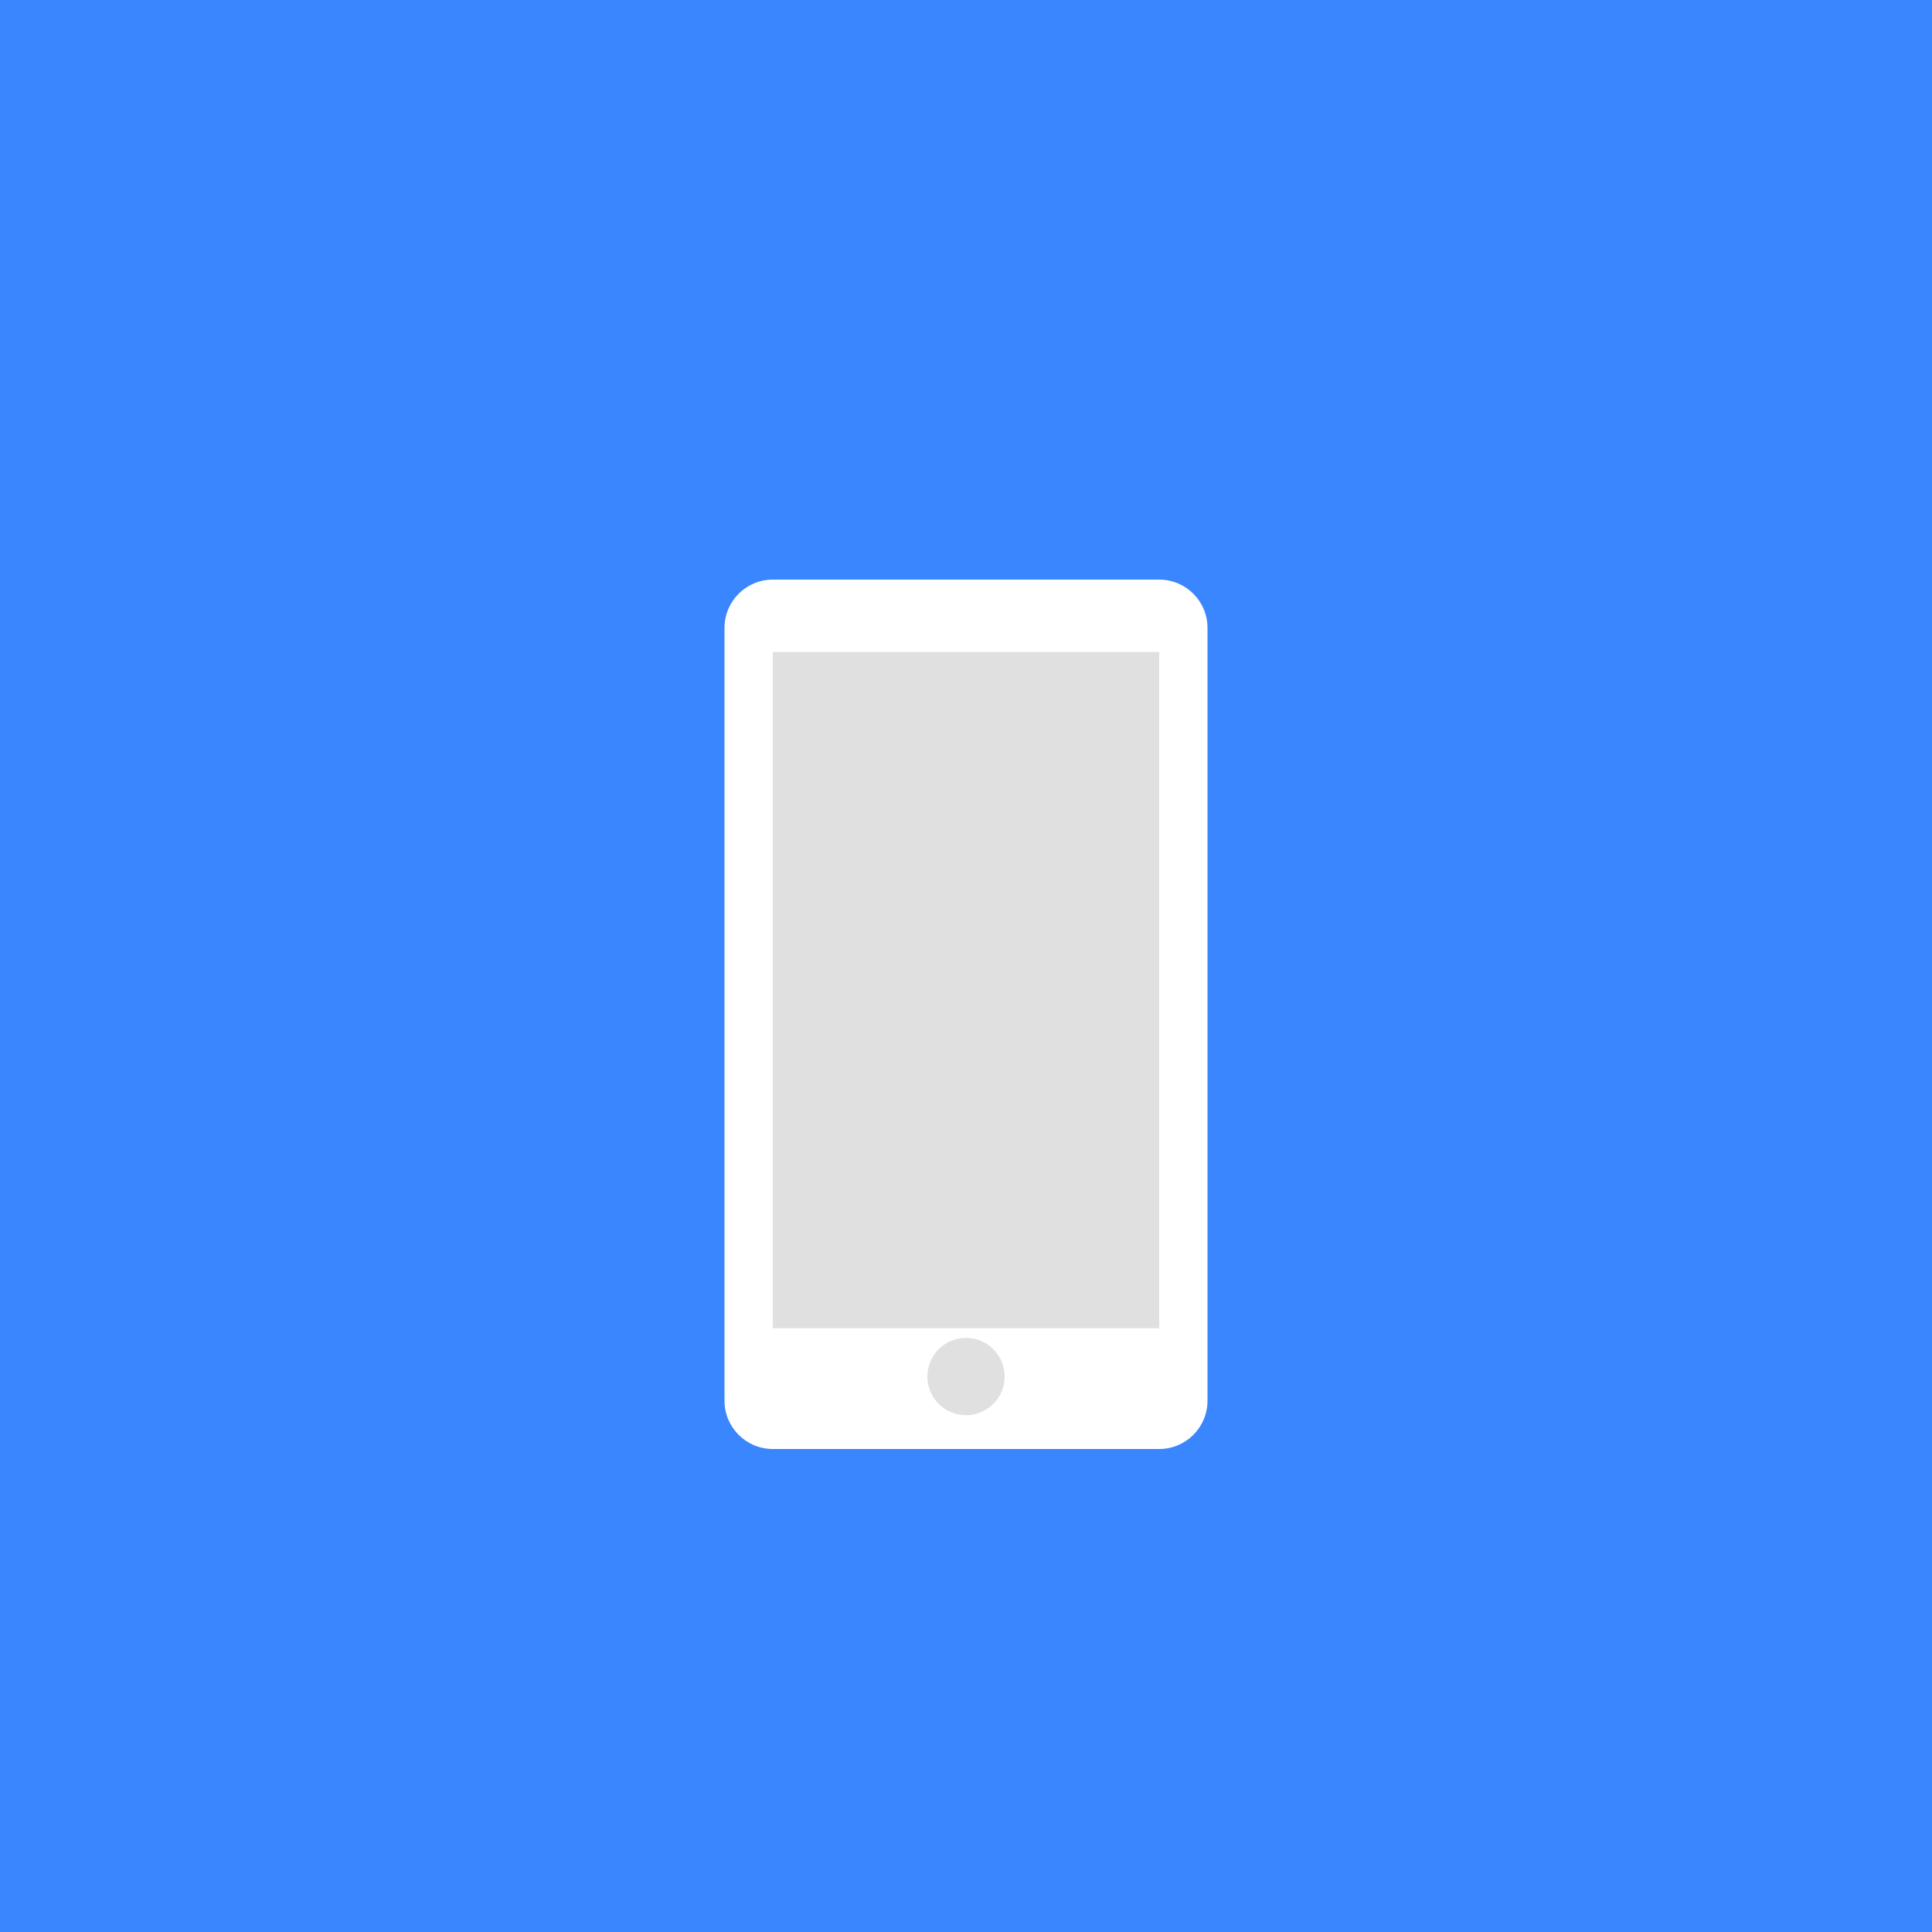
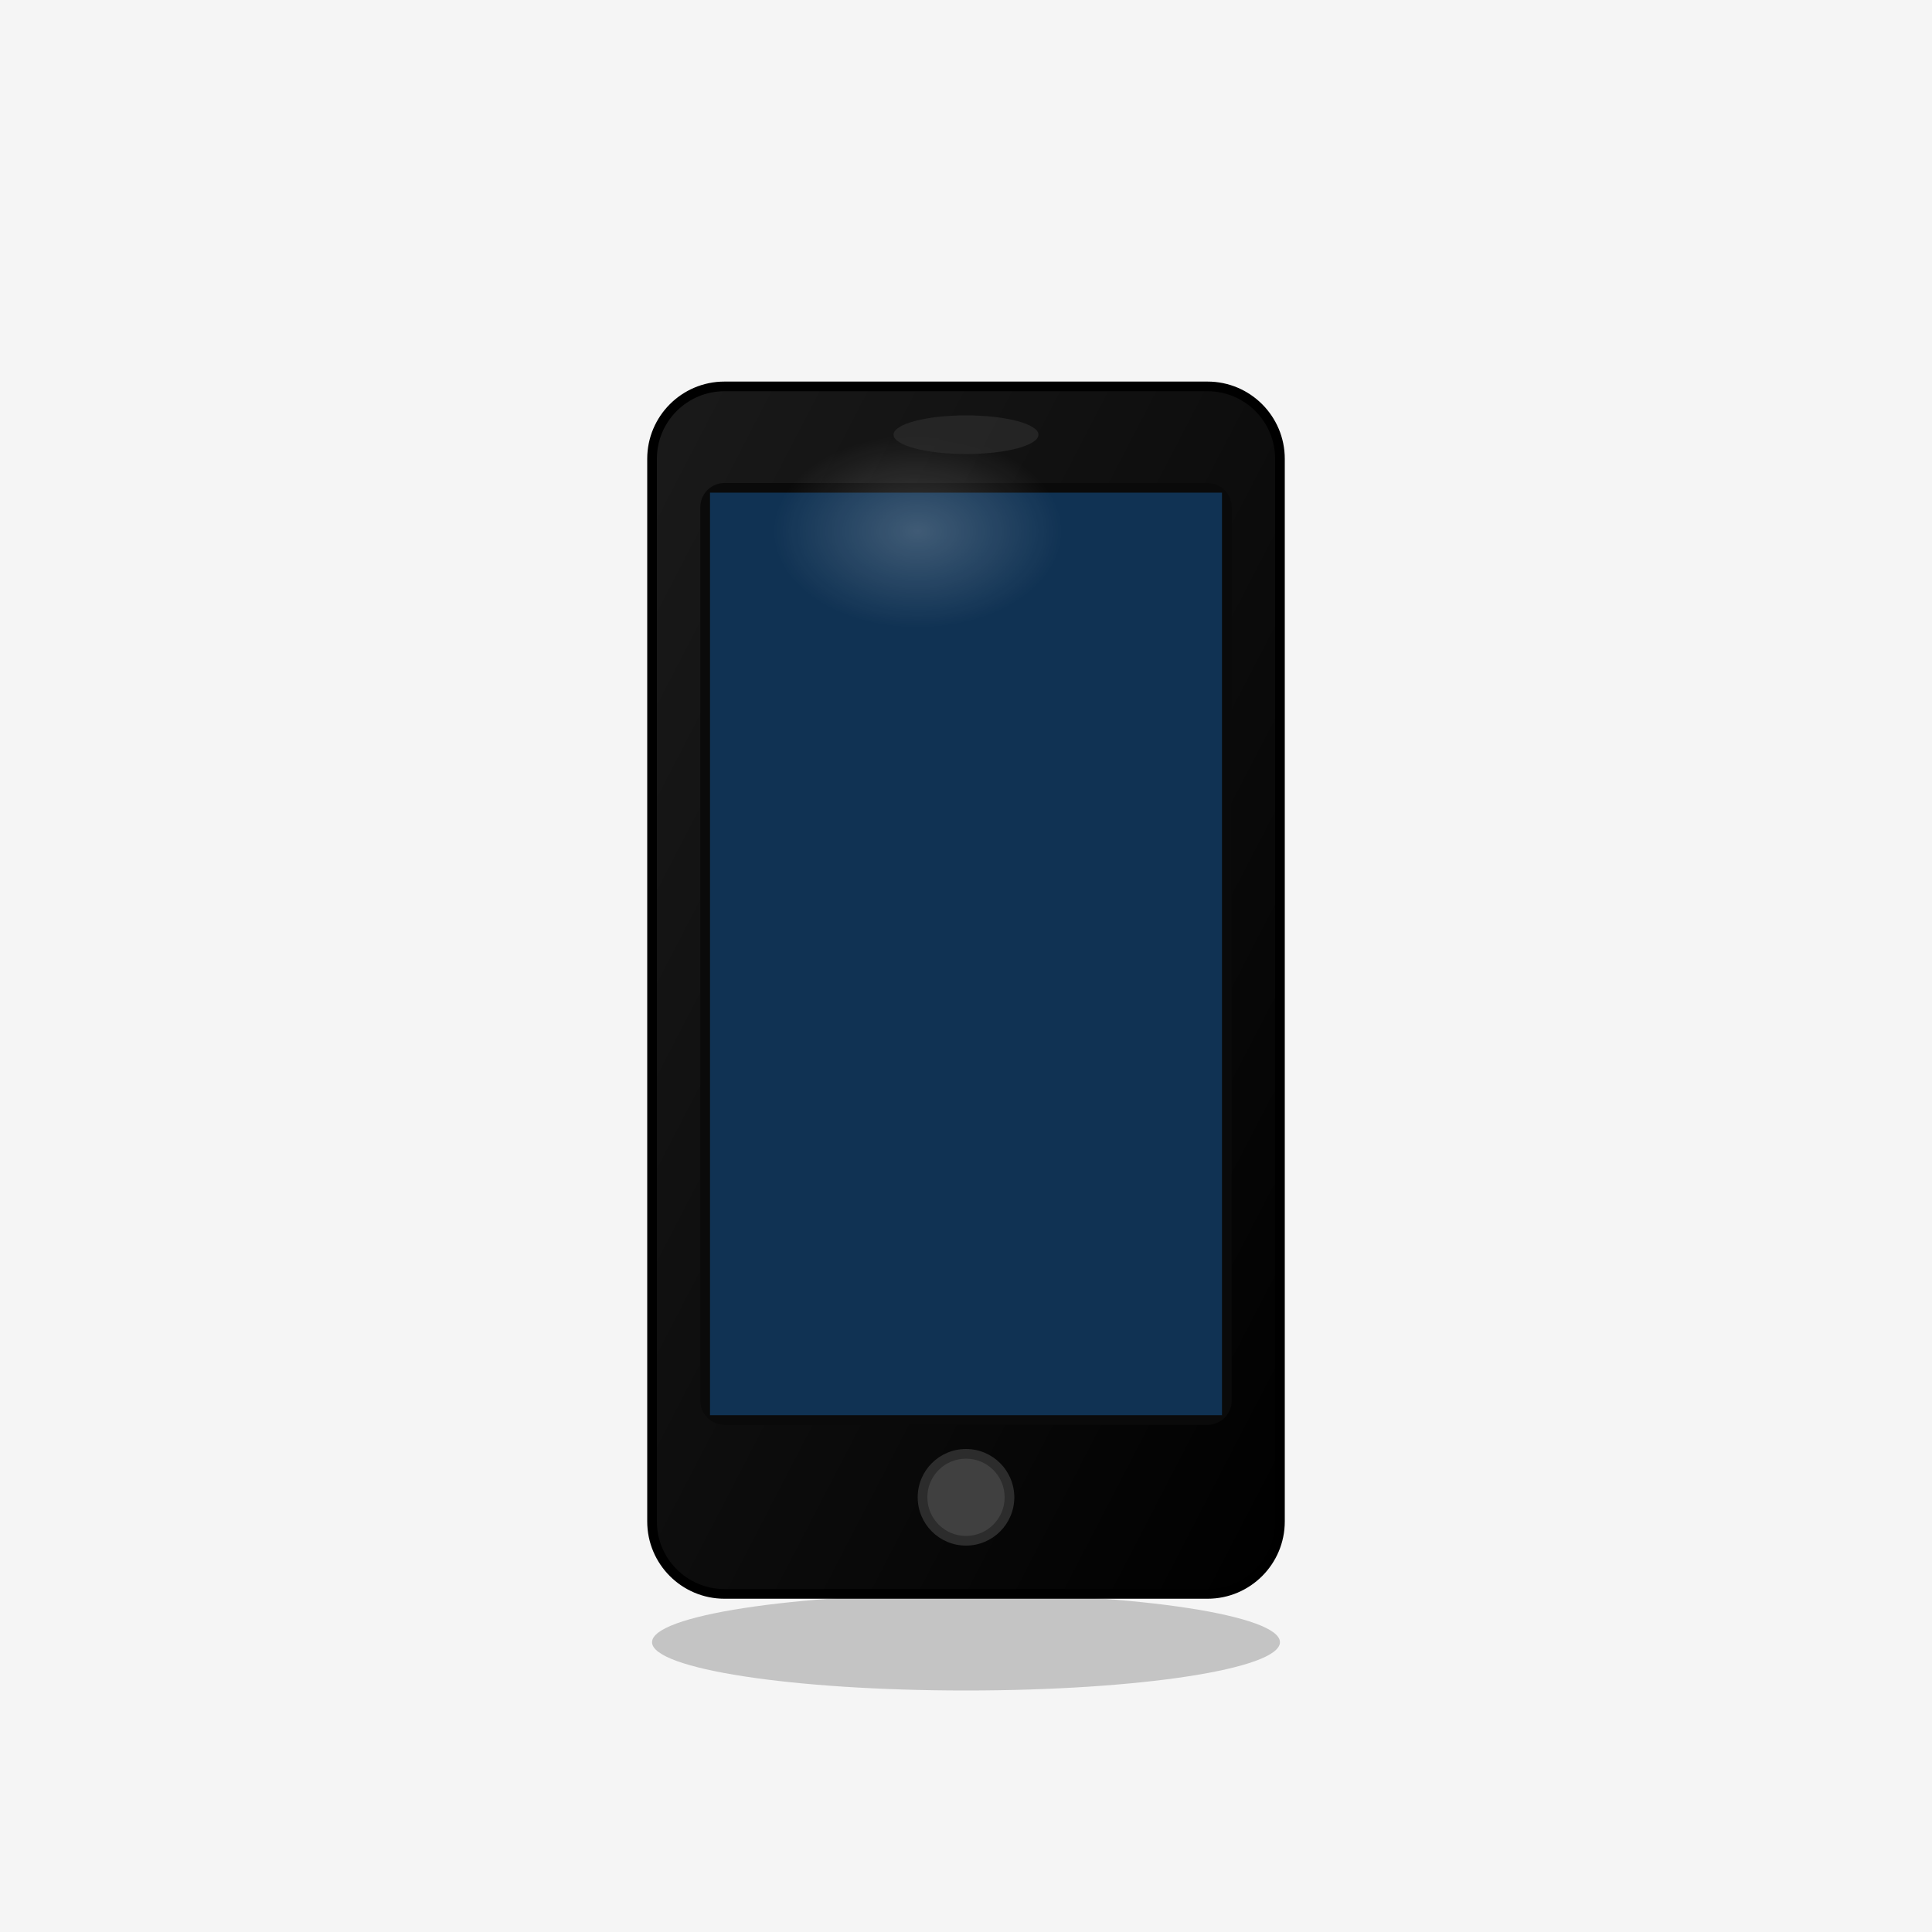
<svg xmlns="http://www.w3.org/2000/svg" width="400" height="400">
-   <rect width="400" height="400" fill="#3A86FF" />
-   <rect x="150" y="120" width="100" height="180" rx="10" fill="#FFF" />
-   <rect x="160" y="135" width="80" height="140" fill="#E0E0E0" />
-   <circle cx="200" cy="285" r="8" fill="#E0E0E0" />
+   <defs>
+     <linearGradient id="phone-grad" x1="0%" y1="0%" x2="100%" y2="100%">
+       <stop offset="0%" style="stop-color:#1A1A1A;stop-opacity:1" />
+       <stop offset="100%" style="stop-color:#000000;stop-opacity:1" />
+     </linearGradient>
+     <radialGradient id="screen-shine">
+       <stop offset="0%" style="stop-color:#FFFFFF;stop-opacity:0.2" />
+       <stop offset="100%" style="stop-color:#FFFFFF;stop-opacity:0" />
+     </radialGradient>
+   </defs>
+   <rect width="400" height="400" fill="#F5F5F5" />
+   <rect x="135" y="80" width="130" height="250" rx="15" fill="url(#phone-grad)" stroke="#000" stroke-width="2" />
+   <rect x="145" y="100" width="110" height="195" rx="5" fill="#0A0A0A" />
+   <rect x="147" y="102" width="106" height="191" fill="#1E90FF" opacity="0.3" />
+   <ellipse cx="190" cy="110" rx="30" ry="20" fill="url(#screen-shine)" />
+   <circle cx="200" cy="310" r="10" fill="#2C2C2C" />
+   <circle cx="200" cy="310" r="8" fill="#404040" />
+   <ellipse cx="200" cy="90" rx="15" ry="4" fill="#2C2C2C" opacity="0.7" />
+   <ellipse cx="215" cy="90" r="3" fill="#1E90FF" opacity="0.5" />
+   <ellipse cx="200" cy="340" rx="65" ry="10" fill="#000" opacity="0.2" />
</svg>
